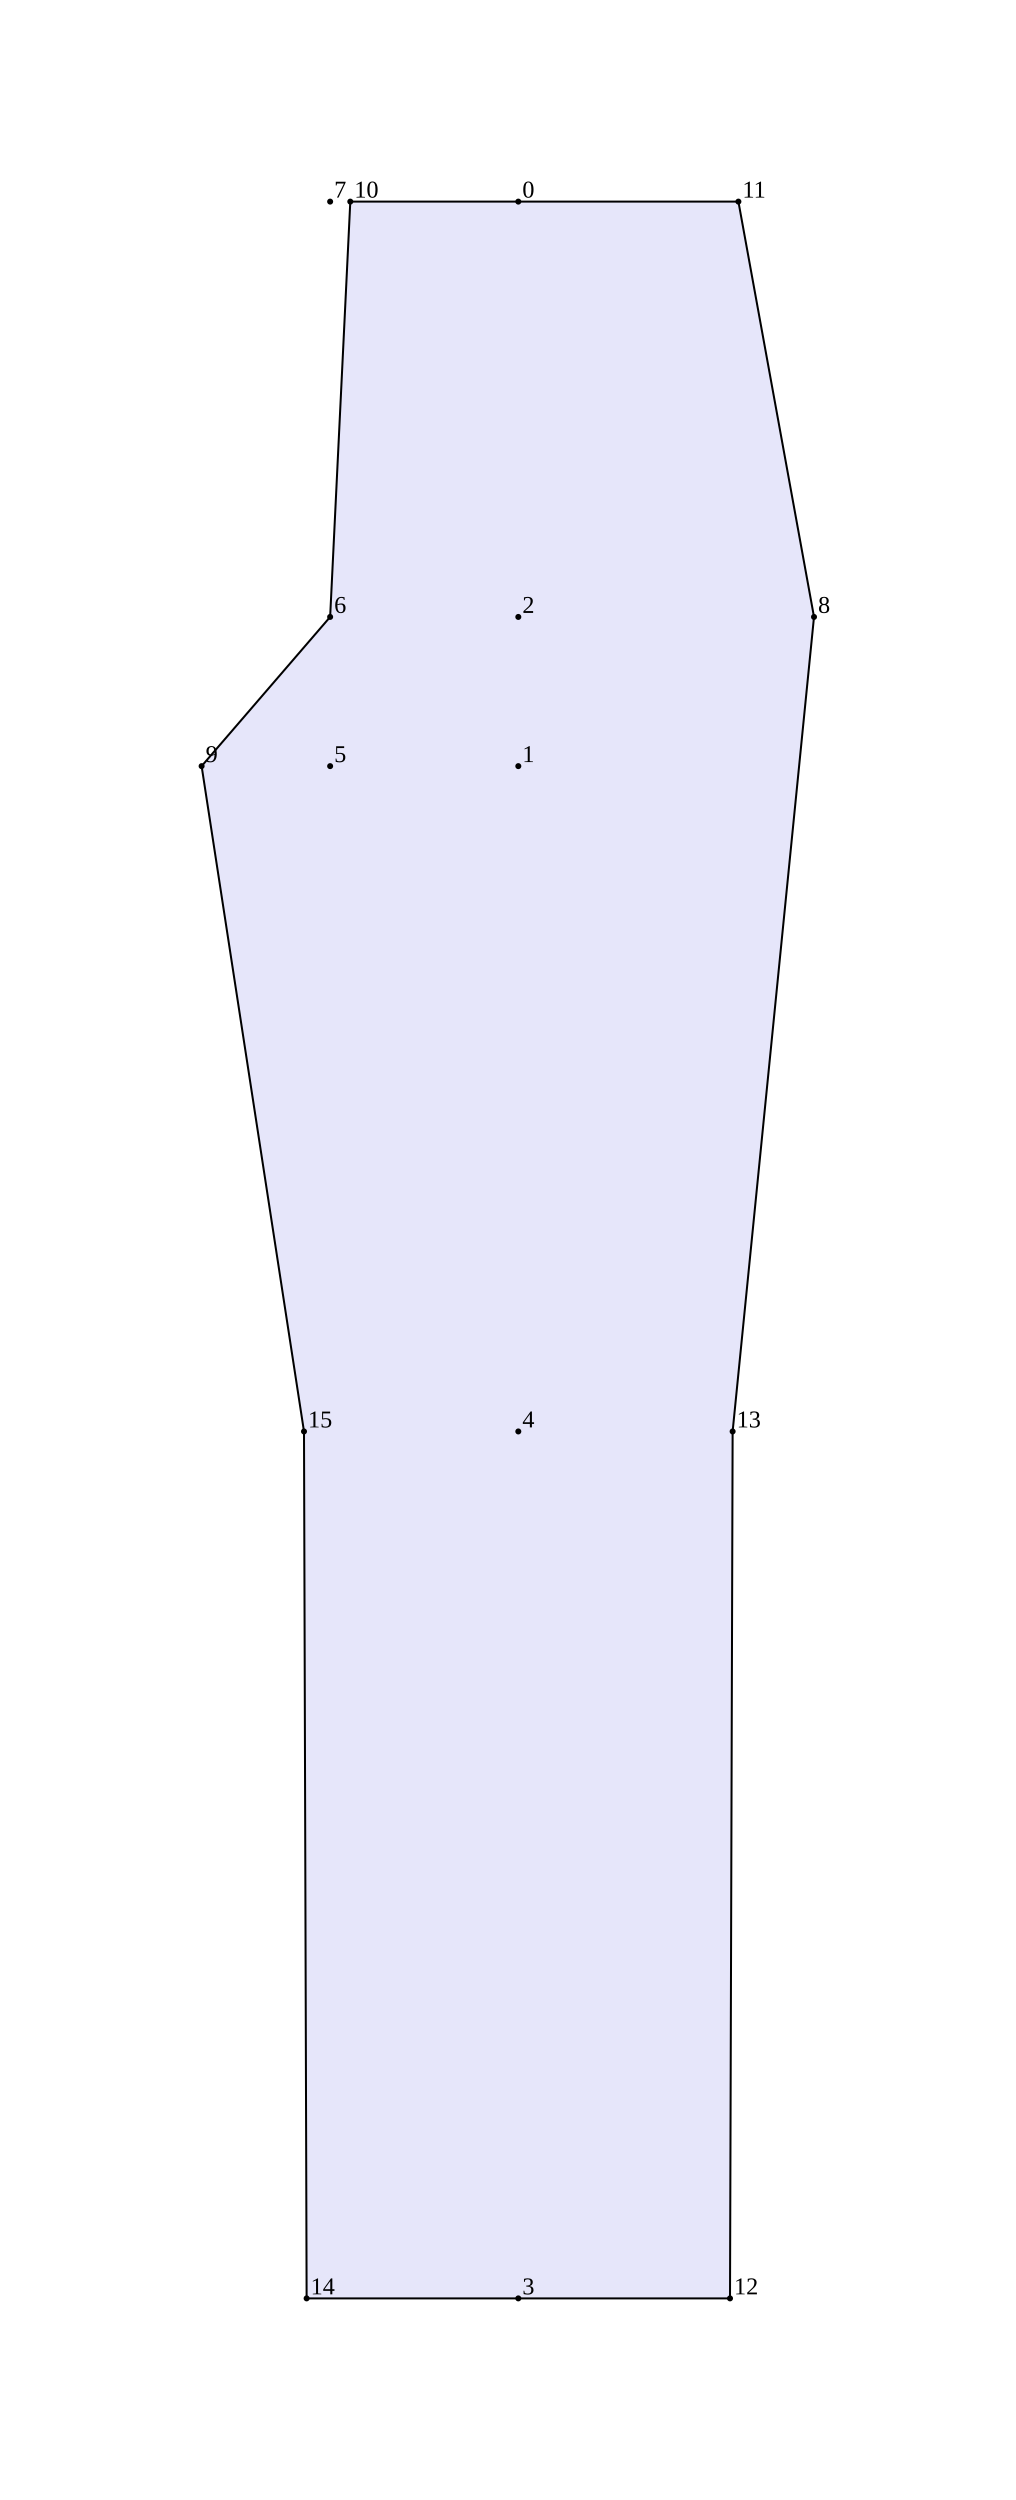
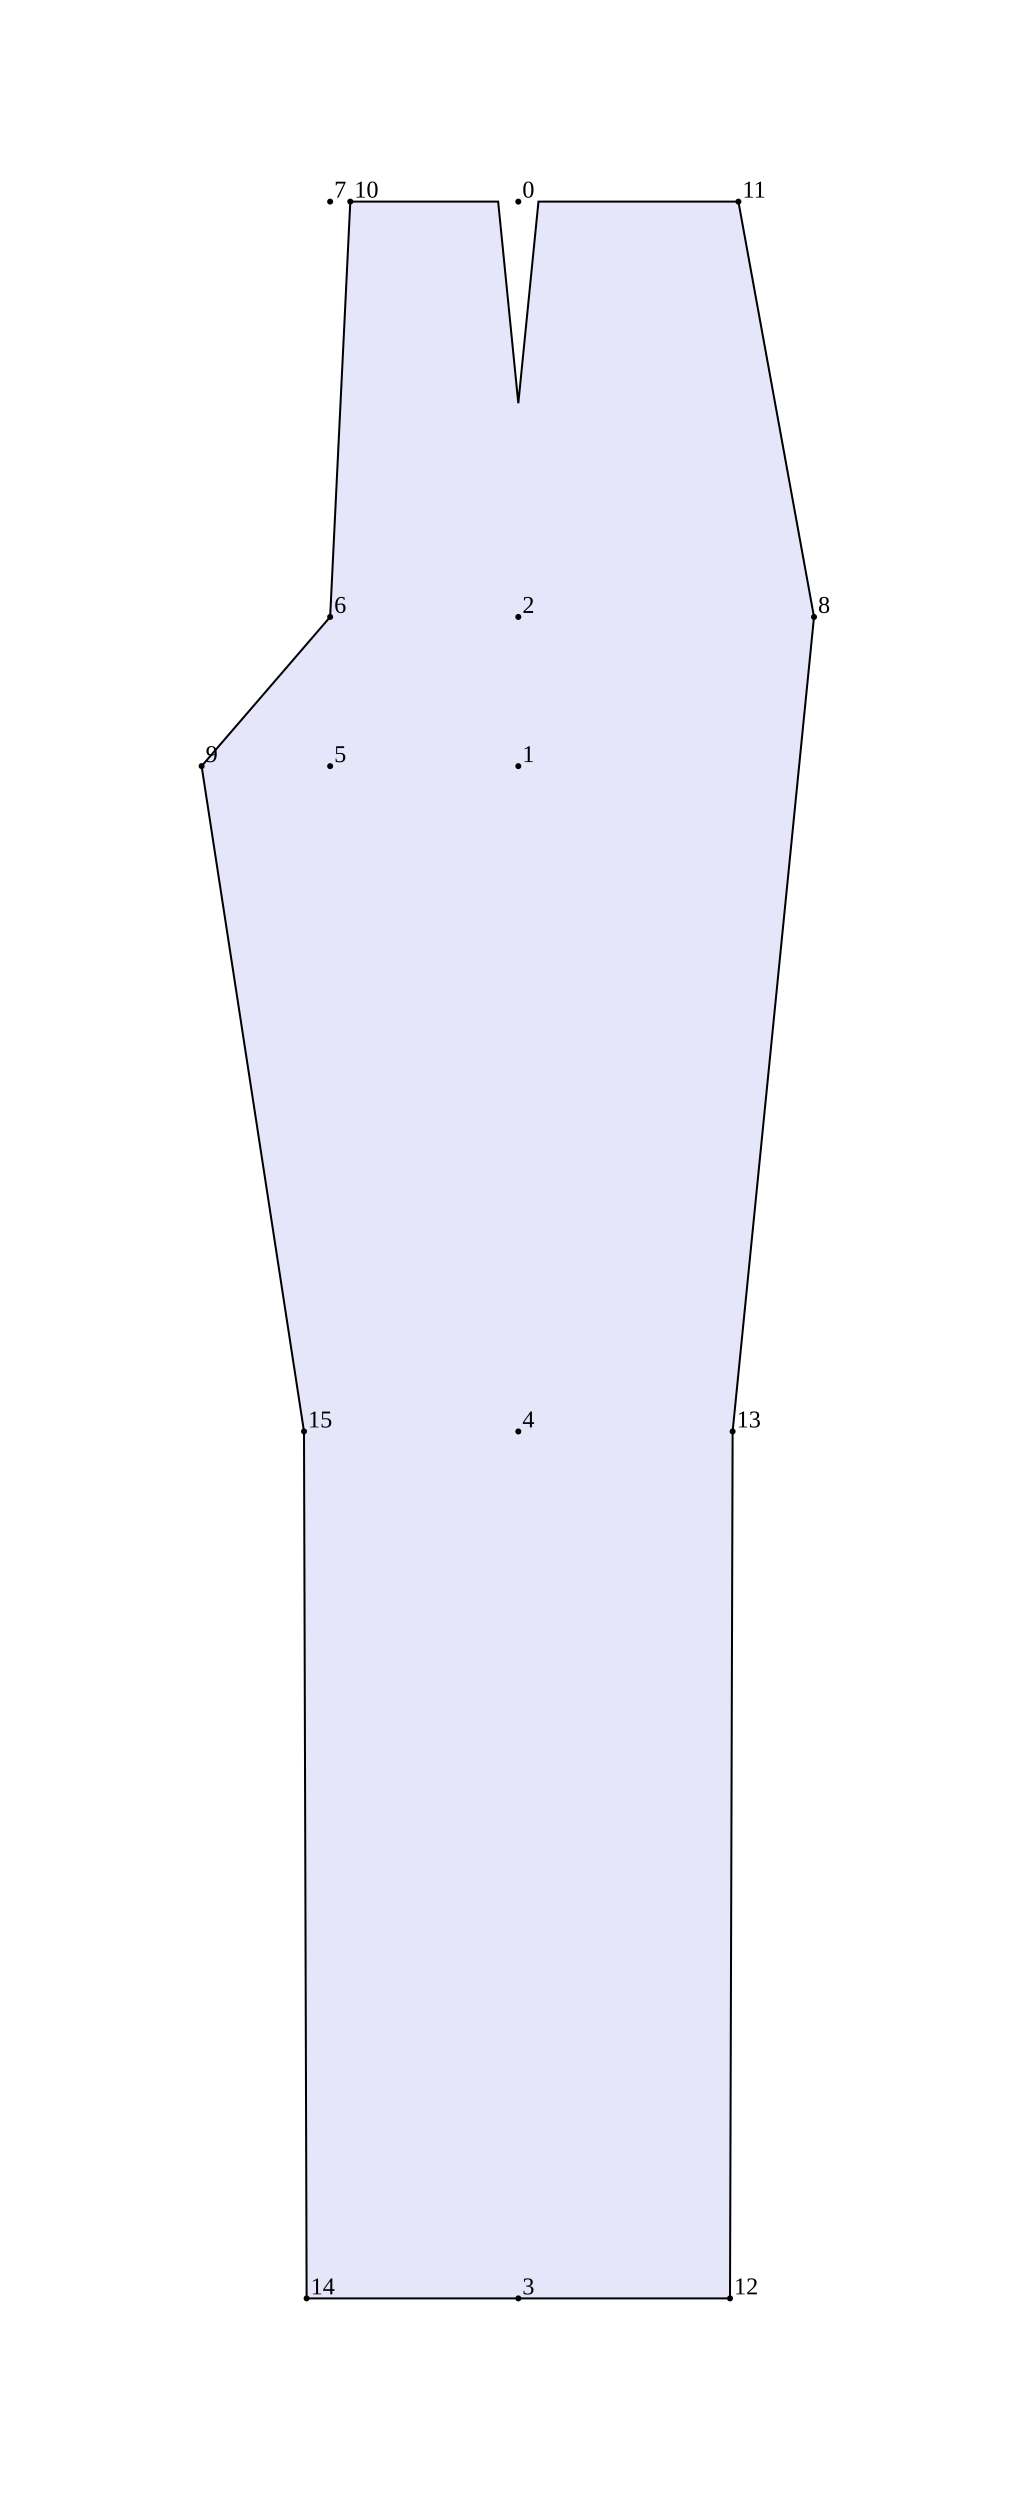
<svg xmlns="http://www.w3.org/2000/svg" width="503.75" height="1240.0" viewBox="-257.083 -100.0 503.75 1240.0" stroke="black" fill="none">
  <defs>
</defs>
  <g>
    <g>
-       <path d="M-157.083,280.0 L-106.3,610.0 L-105.0,1040.0 L105.0,1040.0 L106.3,610.0 L146.667,206.0 L109.167,0 L-83.333,0 L-93.333,206.0 L-157.083,280.0" fill="#E6E6FA" stroke="black" />
+       <path d="M-157.083,280.0 L-106.3,610.0 L-105.0,1040.0 L105.0,1040.0 L106.3,610.0 L146.667,206.0 L109.167,0 L10,-0.0 L0.0,100.0 L-10,-0.0 L-83.333,0 L-93.333,206.0 L-157.083,280.0" fill="#E6E6FA" stroke="black" />
    </g>
    <g>
      <circle cx="0" cy="0" r="1" fill="black" />
      <text x="2" y="-2" font-size="12" fill="#000000" stroke="none" dy="0em">0</text>
    </g>
    <g>
      <circle cx="0" cy="280.0" r="1" fill="black" />
      <text x="2" y="278.0" font-size="12" fill="#000000" stroke="none" dy="0em">1</text>
    </g>
    <g>
      <circle cx="0" cy="206.0" r="1" fill="black" />
      <text x="2" y="204.0" font-size="12" fill="#000000" stroke="none" dy="0em">2</text>
    </g>
    <g>
      <circle cx="0" cy="1040.0" r="1" fill="black" />
      <text x="2" y="1038.0" font-size="12" fill="#000000" stroke="none" dy="0em">3</text>
    </g>
    <g>
      <circle cx="0.0" cy="610.0" r="1" fill="black" />
      <text x="2.0" y="608.0" font-size="12" fill="#000000" stroke="none" dy="0em">4</text>
    </g>
    <g>
      <circle cx="-93.333" cy="280.0" r="1" fill="black" />
      <text x="-91.333" y="278.0" font-size="12" fill="#000000" stroke="none" dy="0em">5</text>
    </g>
    <g>
      <circle cx="-93.333" cy="206.0" r="1" fill="black" />
      <text x="-91.333" y="204.0" font-size="12" fill="#000000" stroke="none" dy="0em">6</text>
    </g>
    <g>
      <circle cx="-93.333" cy="0" r="1" fill="black" />
      <text x="-91.333" y="-2" font-size="12" fill="#000000" stroke="none" dy="0em">7</text>
    </g>
    <g>
      <circle cx="146.667" cy="206.0" r="1" fill="black" />
      <text x="148.667" y="204.0" font-size="12" fill="#000000" stroke="none" dy="0em">8</text>
    </g>
    <g>
      <circle cx="-157.083" cy="280.0" r="1" fill="black" />
      <text x="-155.083" y="278.0" font-size="12" fill="#000000" stroke="none" dy="0em">9</text>
    </g>
    <g>
      <circle cx="-83.333" cy="0" r="1" fill="black" />
      <text x="-81.333" y="-2" font-size="12" fill="#000000" stroke="none" dy="0em">10</text>
    </g>
    <g>
      <circle cx="109.167" cy="0" r="1" fill="black" />
      <text x="111.167" y="-2" font-size="12" fill="#000000" stroke="none" dy="0em">11</text>
    </g>
    <g>
      <circle cx="105.0" cy="1040.0" r="1" fill="black" />
      <text x="107.0" y="1038.0" font-size="12" fill="#000000" stroke="none" dy="0em">12</text>
    </g>
    <g>
      <circle cx="106.3" cy="610.0" r="1" fill="black" />
      <text x="108.3" y="608.0" font-size="12" fill="#000000" stroke="none" dy="0em">13</text>
    </g>
    <g>
      <circle cx="-105.0" cy="1040.0" r="1" fill="black" />
      <text x="-103.0" y="1038.0" font-size="12" fill="#000000" stroke="none" dy="0em">14</text>
    </g>
    <g>
      <circle cx="-106.3" cy="610.0" r="1" fill="black" />
      <text x="-104.3" y="608.0" font-size="12" fill="#000000" stroke="none" dy="0em">15</text>
    </g>
  </g>
</svg>
